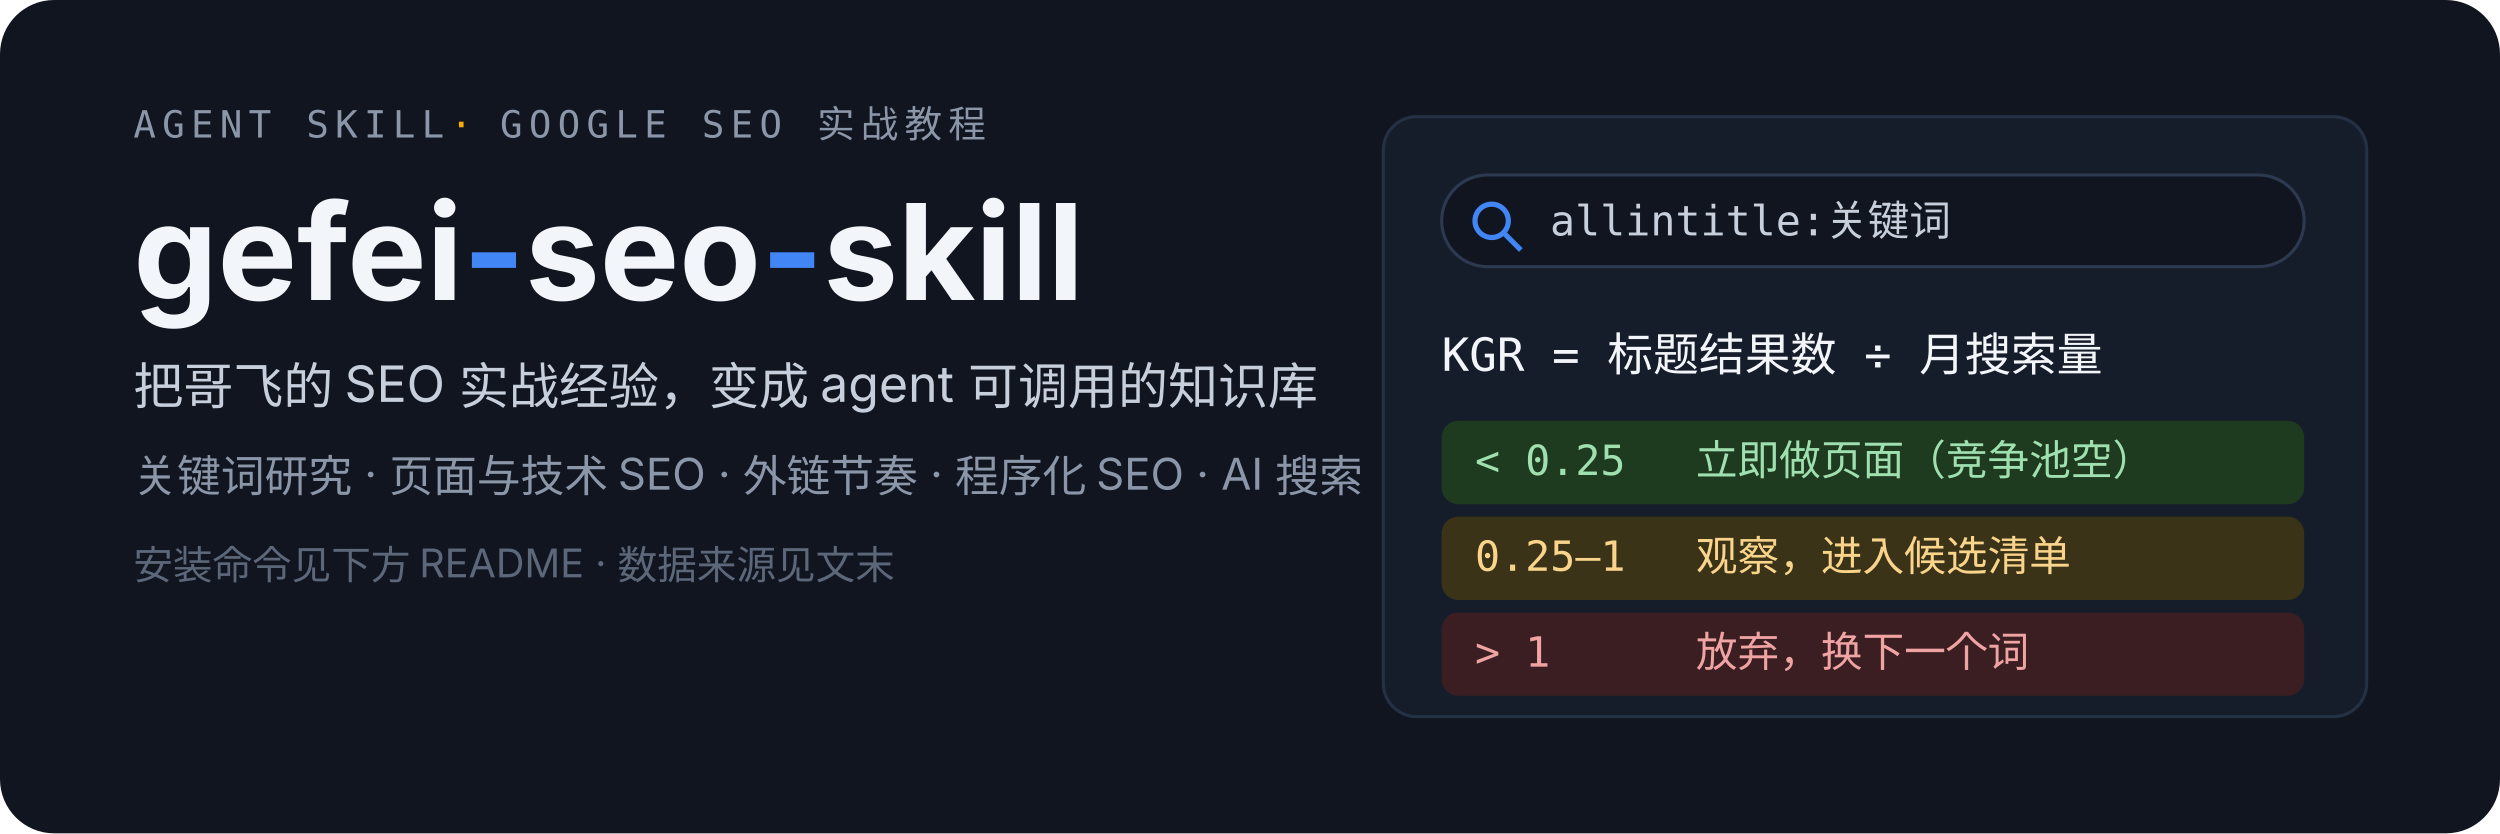
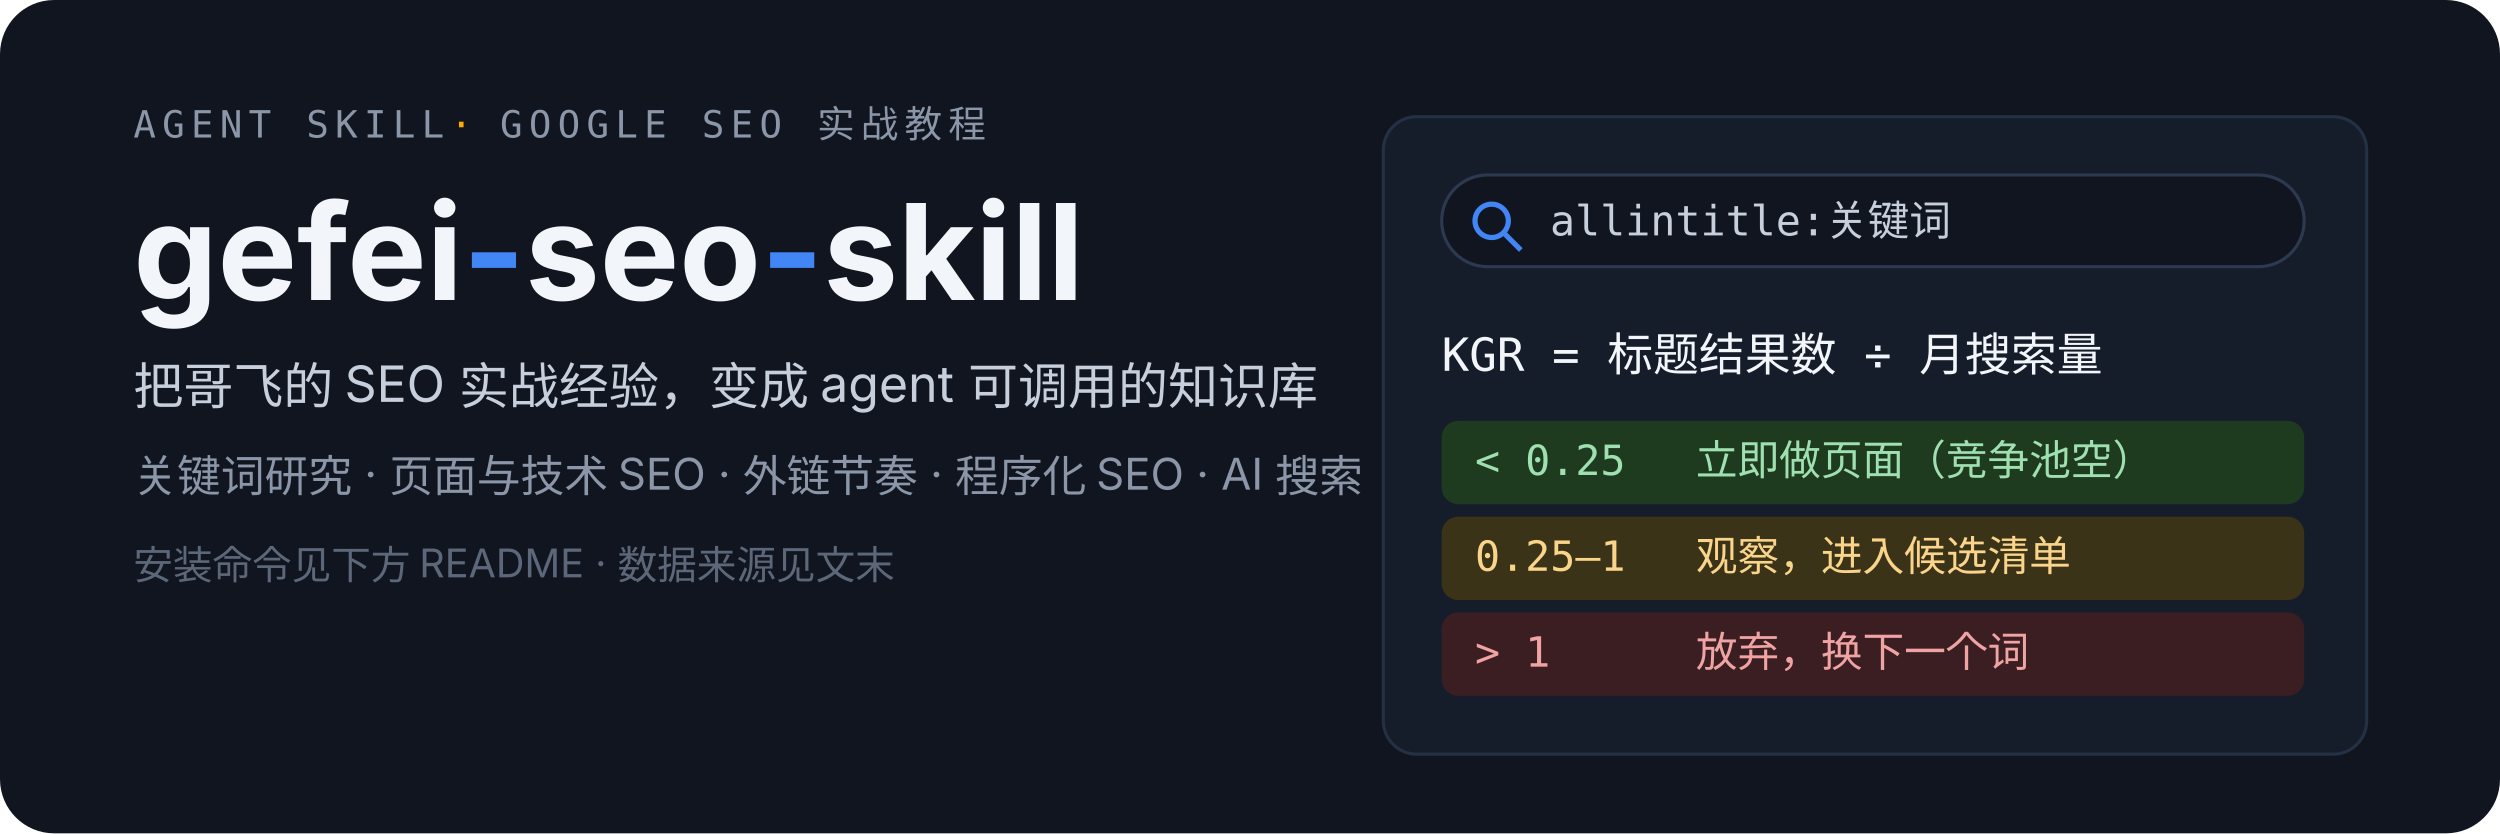
<svg xmlns="http://www.w3.org/2000/svg" width="1200" height="400" viewBox="0 0 1200 400" role="img" aria-labelledby="t d">
  <defs>
    <clipPath id="round">
      <rect width="1200" height="400" rx="26" />
    </clipPath>
  </defs>
  <g clip-path="url(#round)">
    <rect width="1200" height="400" fill="#10151F" />
  </g>
  <g transform="translate(64 66)">
    <g font-family="ui-monospace, SFMono-Regular, Menlo, monospace" font-size="18" letter-spacing="3">
      <text x="0" y="0" fill="#8B96A8">AGENT SKILL</text>
      <text x="152" y="0" fill="#F9AB00">·</text>
      <text x="176" y="0" fill="#8B96A8">GOOGLE SEO 实战教程</text>
    </g>
    <text x="0" y="78" font-family="-apple-system, BlinkMacSystemFont, Segoe UI, PingFang SC, sans-serif" font-size="64" font-weight="700" fill="#F2F5F9">
      gefei<tspan fill="#4285F4">-</tspan>seo<tspan fill="#4285F4">-</tspan>skill
    </text>
    <text x="0" y="128" font-family="-apple-system, BlinkMacSystemFont, Segoe UI, PingFang SC, sans-serif" font-size="24" fill="#C6CFDB">
      把哥飞的 SEO 实战经验，变成 agent 可调用的知识库
    </text>
    <text x="0" y="170" font-family="-apple-system, BlinkMacSystemFont, Segoe UI, PingFang SC, sans-serif" font-size="21" fill="#8B96A8">
      关键词研究 · 页面与技术 SEO · 外链节奏 · 程序化 SEO · AI 搜索
    </text>
    <text x="0" y="212" font-family="-apple-system, BlinkMacSystemFont, Segoe UI, PingFang SC, sans-serif" font-size="19" fill="#5C6779">
      安装命令见下方 README · 数据来源见文末
    </text>
  </g>
  <g transform="translate(664 56)">
-     <rect width="472" height="288" rx="16" fill="#161D2A" stroke="#243044" stroke-width="1.5" />
+     <rect width="472" height="306" rx="16" fill="#161D2A" stroke="#243044" stroke-width="1.5" />
    <rect x="28" y="28" width="414" height="44" rx="22" fill="#10151F" stroke="#2C3950" stroke-width="1.5" />
    <circle cx="52" cy="50" r="8" fill="none" stroke="#4285F4" stroke-width="2.5" />
    <line x1="58" y1="56" x2="66" y2="64" stroke="#4285F4" stroke-width="2.5" />
    <text x="80" y="57" font-family="ui-monospace, SFMono-Regular, Menlo, monospace" font-size="20" fill="#C6CFDB">allintitle:关键词</text>
    <text x="28" y="122" font-family="ui-monospace, SFMono-Regular, Menlo, monospace" font-size="22" fill="#F2F5F9">KGR = 标题结果数 ÷ 月搜索量</text>
    <g font-family="-apple-system, BlinkMacSystemFont, Segoe UI, PingFang SC, sans-serif" font-size="20">
      <rect x="28" y="146" width="414" height="40" rx="8" fill="#1E3A1F" />
      <text x="44" y="172" fill="#9FE0B0" font-family="ui-monospace, SFMono-Regular, Menlo, monospace">&lt; 0.25</text>
      <text x="150" y="172" fill="#9FE0B0">立即做页面（竞争池空）</text>
      <rect x="28" y="192" width="414" height="40" rx="8" fill="#3A3318" />
      <text x="44" y="218" fill="#F9D48A" font-family="ui-monospace, SFMono-Regular, Menlo, monospace">0.25–1</text>
      <text x="150" y="218" fill="#F9D48A">观察，进入候选清单</text>
      <rect x="28" y="238" width="414" height="40" rx="8" fill="#3A1E22" />
      <text x="44" y="264" fill="#F0A3A3" font-family="ui-monospace, SFMono-Regular, Menlo, monospace">&gt; 1</text>
      <text x="150" y="264" fill="#F0A3A3">放弃，换下一个词</text>
    </g>
  </g>
</svg>
